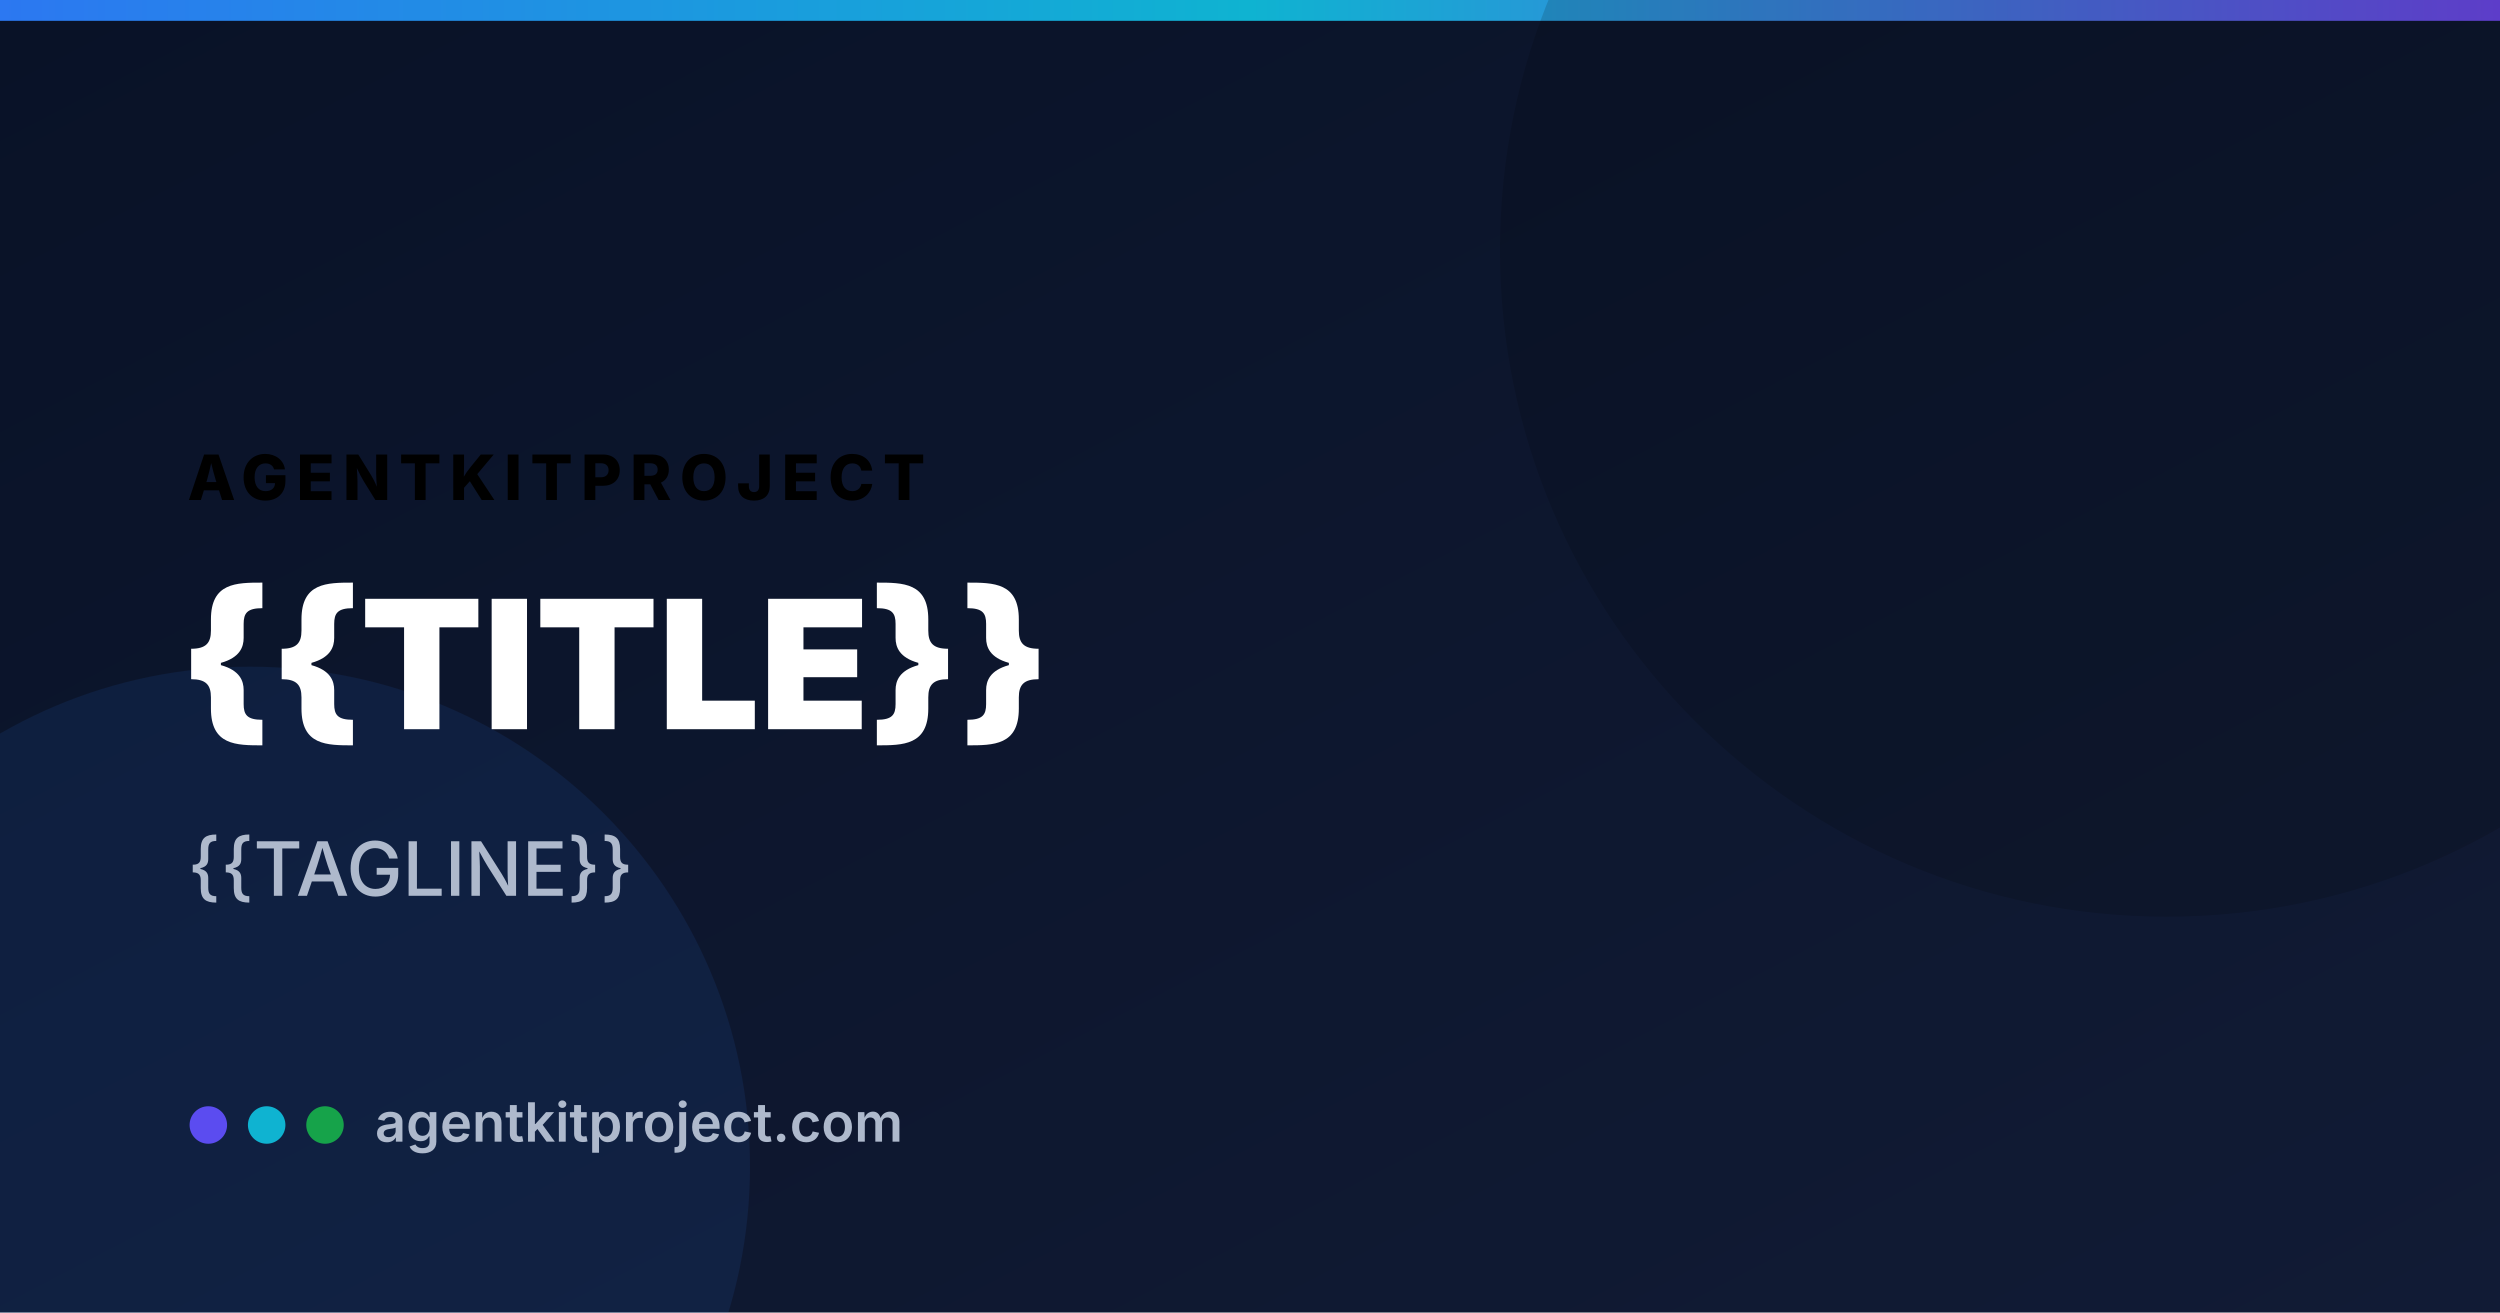
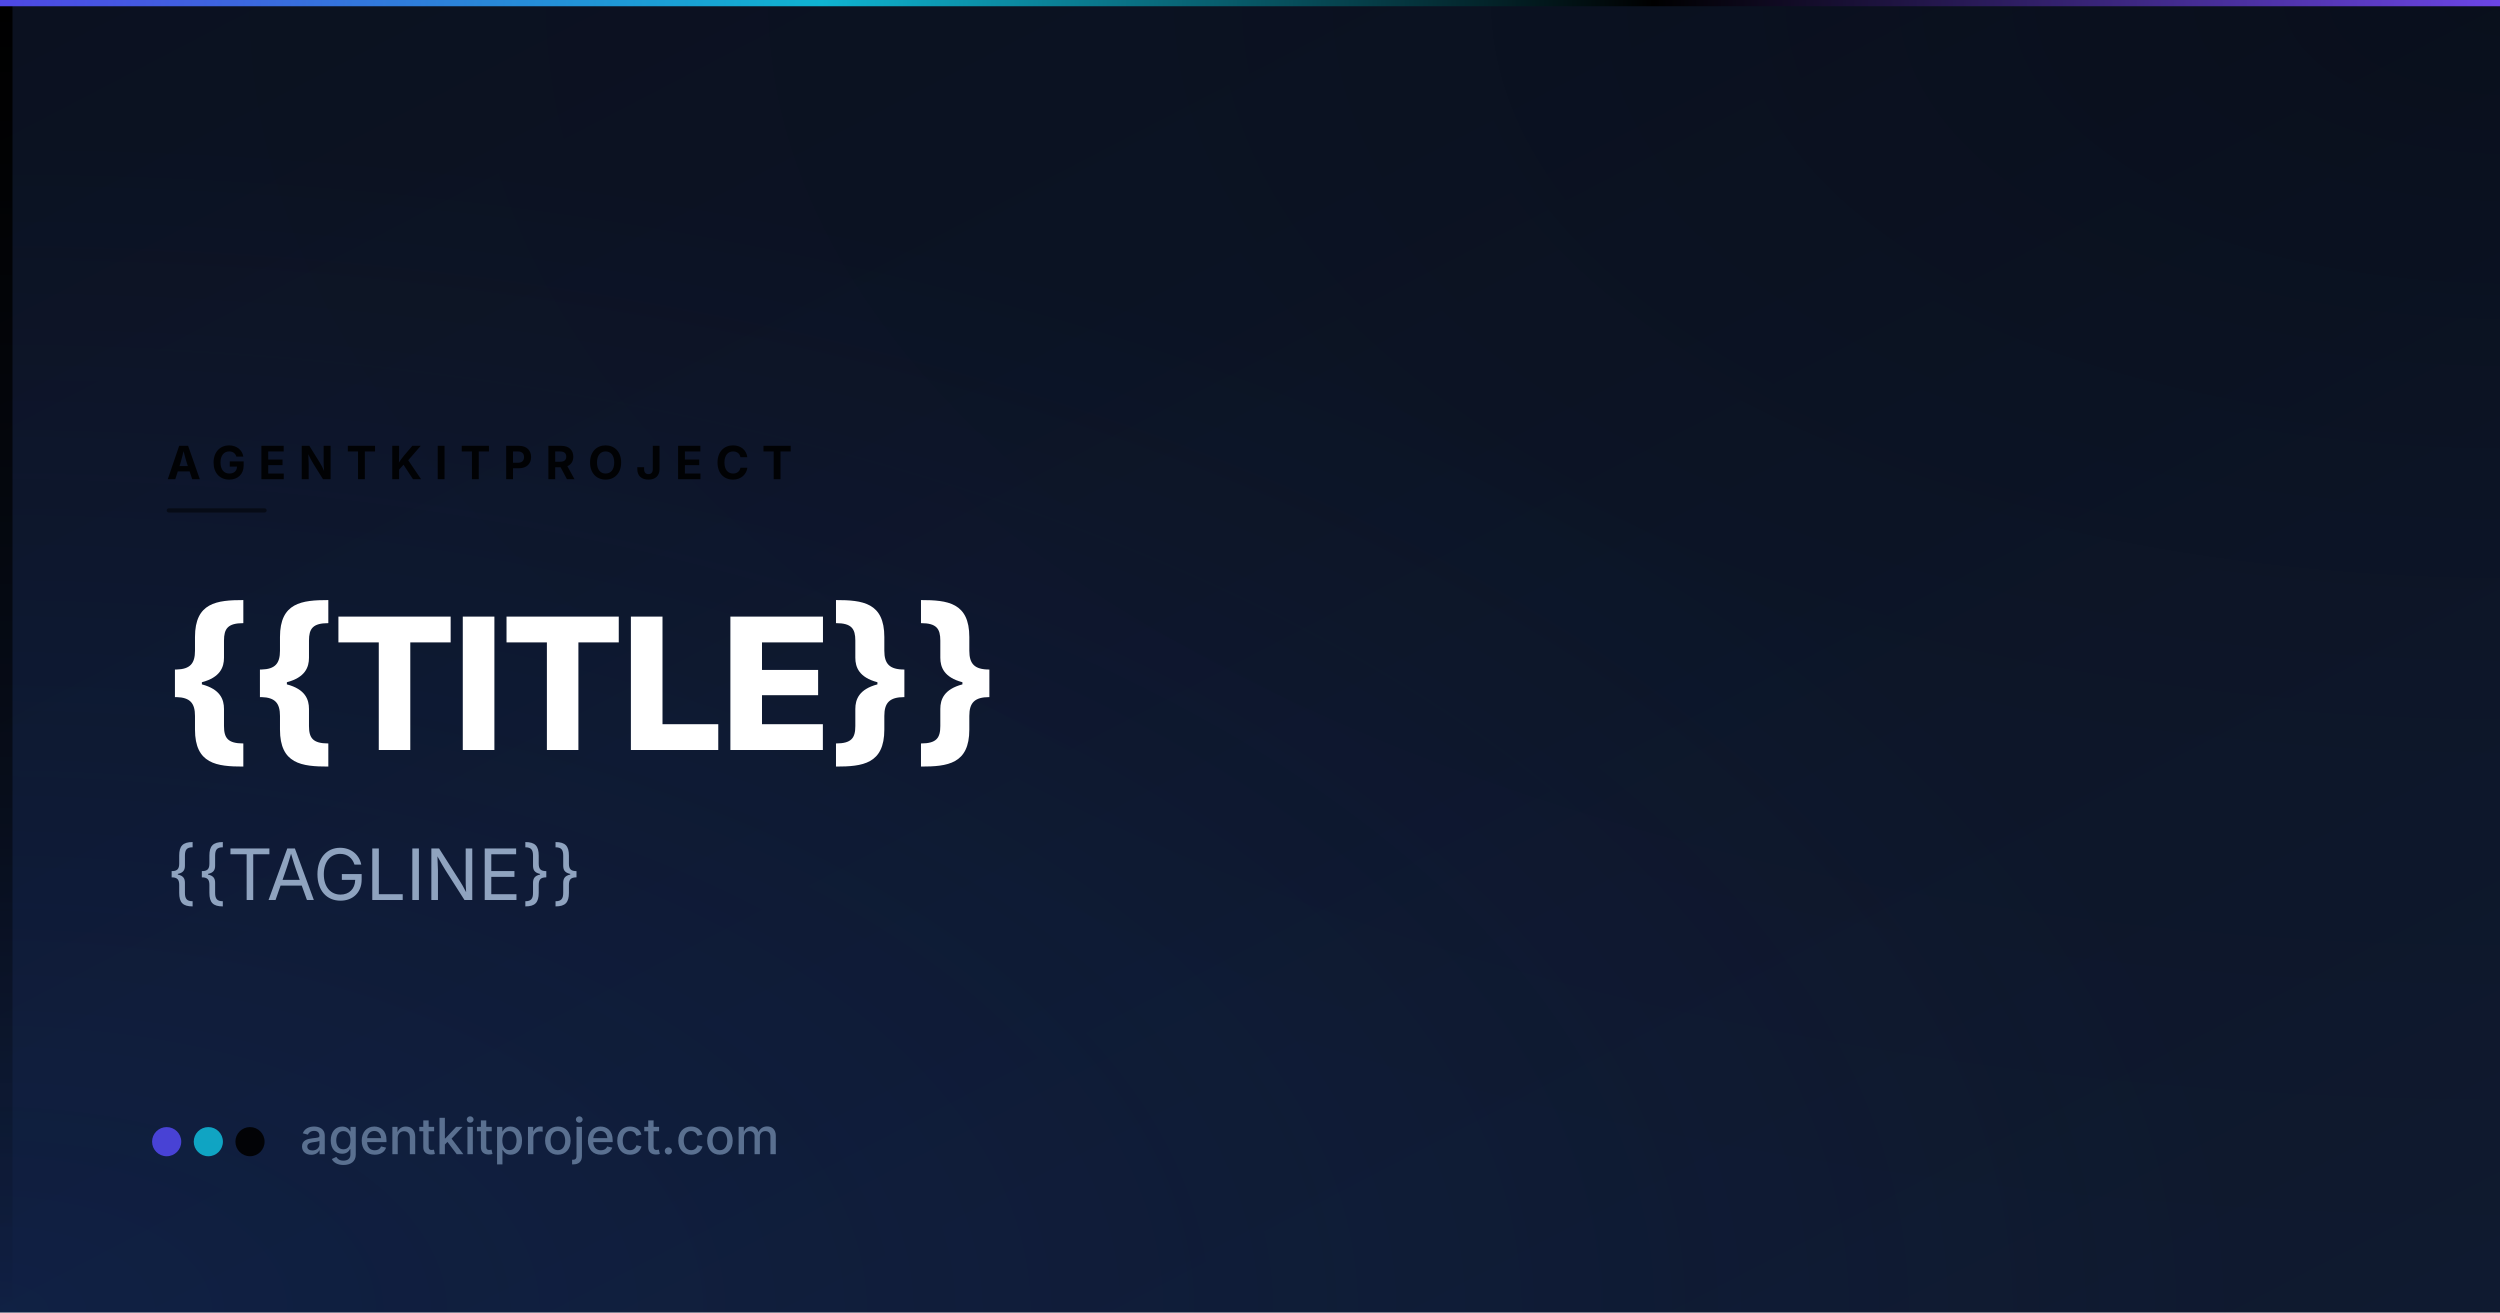
<svg xmlns="http://www.w3.org/2000/svg" width="1200" height="630" viewBox="0 0 1200 630">
  <defs>
    <linearGradient id="bg" x1="0" y1="0" x2="1" y2="1">
-       <stop offset="0" stop-color="#091227" />
-       <stop offset="1" stop-color="#111b35" />
+       <stop offset="0%" stop-color="#0b1120" />
+       <stop offset="100%" stop-color="#0f1a30" />
    </linearGradient>
-     <linearGradient id="accentbar" x1="0" y1="0" x2="1" y2="0">
-       <stop offset="0" stop-color="#2c77f1" />
-       <stop offset="0.5" stop-color="#0fb3d1" />
-       <stop offset="1" stop-color="#6d46e9" />
+     <radialGradient id="bloom" cx="1" cy="0" r="1" gradientUnits="objectBoundingBox">
+       <stop offset="0%" stop-color="{{ACCENT}}" stop-opacity="0.30" />
+       <stop offset="55%" stop-color="{{ACCENT}}" stop-opacity="0.06" />
+       <stop offset="100%" stop-color="{{ACCENT}}" stop-opacity="0" />
+     </radialGradient>
+     <radialGradient id="bloom2" cx="0" cy="1" r="0.9" gradientUnits="objectBoundingBox">
+       <stop offset="0%" stop-color="#2563eb" stop-opacity="0.14" />
+       <stop offset="100%" stop-color="#2563eb" stop-opacity="0" />
+     </radialGradient>
+     <linearGradient id="sidebar" x1="0" y1="0" x2="0" y2="1">
+       <stop offset="0%" stop-color="{{ACCENT}}" />
+       <stop offset="60%" stop-color="{{ACCENT}}" stop-opacity="0.5" />
+       <stop offset="100%" stop-color="{{ACCENT}}" stop-opacity="0" />
+     </linearGradient>
+     <linearGradient id="rainbar" x1="0" y1="0" x2="1" y2="0">
+       <stop offset="0%" stop-color="#4f46e5" />
+       <stop offset="33%" stop-color="#0fb3d1" />
+       <stop offset="66%" stop-color="{{ACCENT}}" />
+       <stop offset="100%" stop-color="#6d46e9" />
    </linearGradient>
  </defs>
  <rect width="1200" height="630" fill="url(#bg)" />
-   <rect width="1200" height="10" fill="url(#accentbar)" />
-   <circle cx="1040" cy="120" r="320" fill="{{ACCENT}}" opacity="0.14" />
-   <circle cx="120" cy="560" r="240" fill="#2c77f1" opacity="0.10" />
-   <text x="90" y="240" font-family="Inter, sans-serif" font-size="30" font-weight="800" letter-spacing="4" fill="{{ACCENT}}">AGENTKITPROJECT</text>
-   <text x="86" y="350" font-family="Inter, sans-serif" font-size="86" font-weight="900" fill="#ffffff">{{TITLE}}</text>
-   <text x="90" y="430" font-family="Inter, sans-serif" font-size="36" font-weight="500" fill="#aeb9cc">{{TAGLINE}}</text>
-   <circle cx="100" cy="540" r="9" fill="#5b4cf0" />
-   <circle cx="128" cy="540" r="9" fill="#0fb3d1" />
-   <circle cx="156" cy="540" r="9" fill="#16a34a" />
-   <text x="180" y="548" font-family="Inter, sans-serif" font-size="26" font-weight="600" fill="#aeb9cc">agentkitproject.com</text>
+   <rect width="1200" height="630" fill="url(#bloom)" />
+   <rect width="1200" height="630" fill="url(#bloom2)" />
+   <rect x="0" y="0" width="6" height="630" fill="url(#sidebar)" />
+   <rect x="0" y="0" width="1200" height="3" fill="url(#rainbar)" />
+   <circle cx="1100" cy="80" r="280" fill="none" stroke="{{ACCENT}}" stroke-width="1" opacity="0.12" />
+   <circle cx="1100" cy="80" r="180" fill="none" stroke="{{ACCENT}}" stroke-width="1" opacity="0.18" />
+   <text x="80" y="230" font-family="'Inter', 'Helvetica Neue', Arial, sans-serif" font-size="22" font-weight="700" letter-spacing="6" fill="{{ACCENT}}" opacity="0.9">AGENTKITPROJECT</text>
+   <rect x="80" y="244" width="48" height="2" fill="{{ACCENT}}" opacity="0.5" rx="1" />
+   <text x="78" y="360" font-family="'Inter', 'Helvetica Neue', Arial, sans-serif" font-size="88" font-weight="800" letter-spacing="-2" fill="#ffffff">{{TITLE}}</text>
+   <text x="80" y="432" font-family="'Inter', 'Helvetica Neue', Arial, sans-serif" font-size="34" font-weight="400" letter-spacing="0" fill="#8fa3bf">{{TAGLINE}}</text>
+   <circle cx="80" cy="548" r="7" fill="#4f46e5" opacity="0.9" />
+   <circle cx="100" cy="548" r="7" fill="#0fb3d1" opacity="0.9" />
+   <circle cx="120" cy="548" r="7" fill="{{ACCENT}}" opacity="0.9" />
+   <text x="144" y="554" font-family="'Inter', 'Helvetica Neue', Arial, sans-serif" font-size="24" font-weight="500" fill="#5a7090">agentkitproject.com</text>
</svg>
